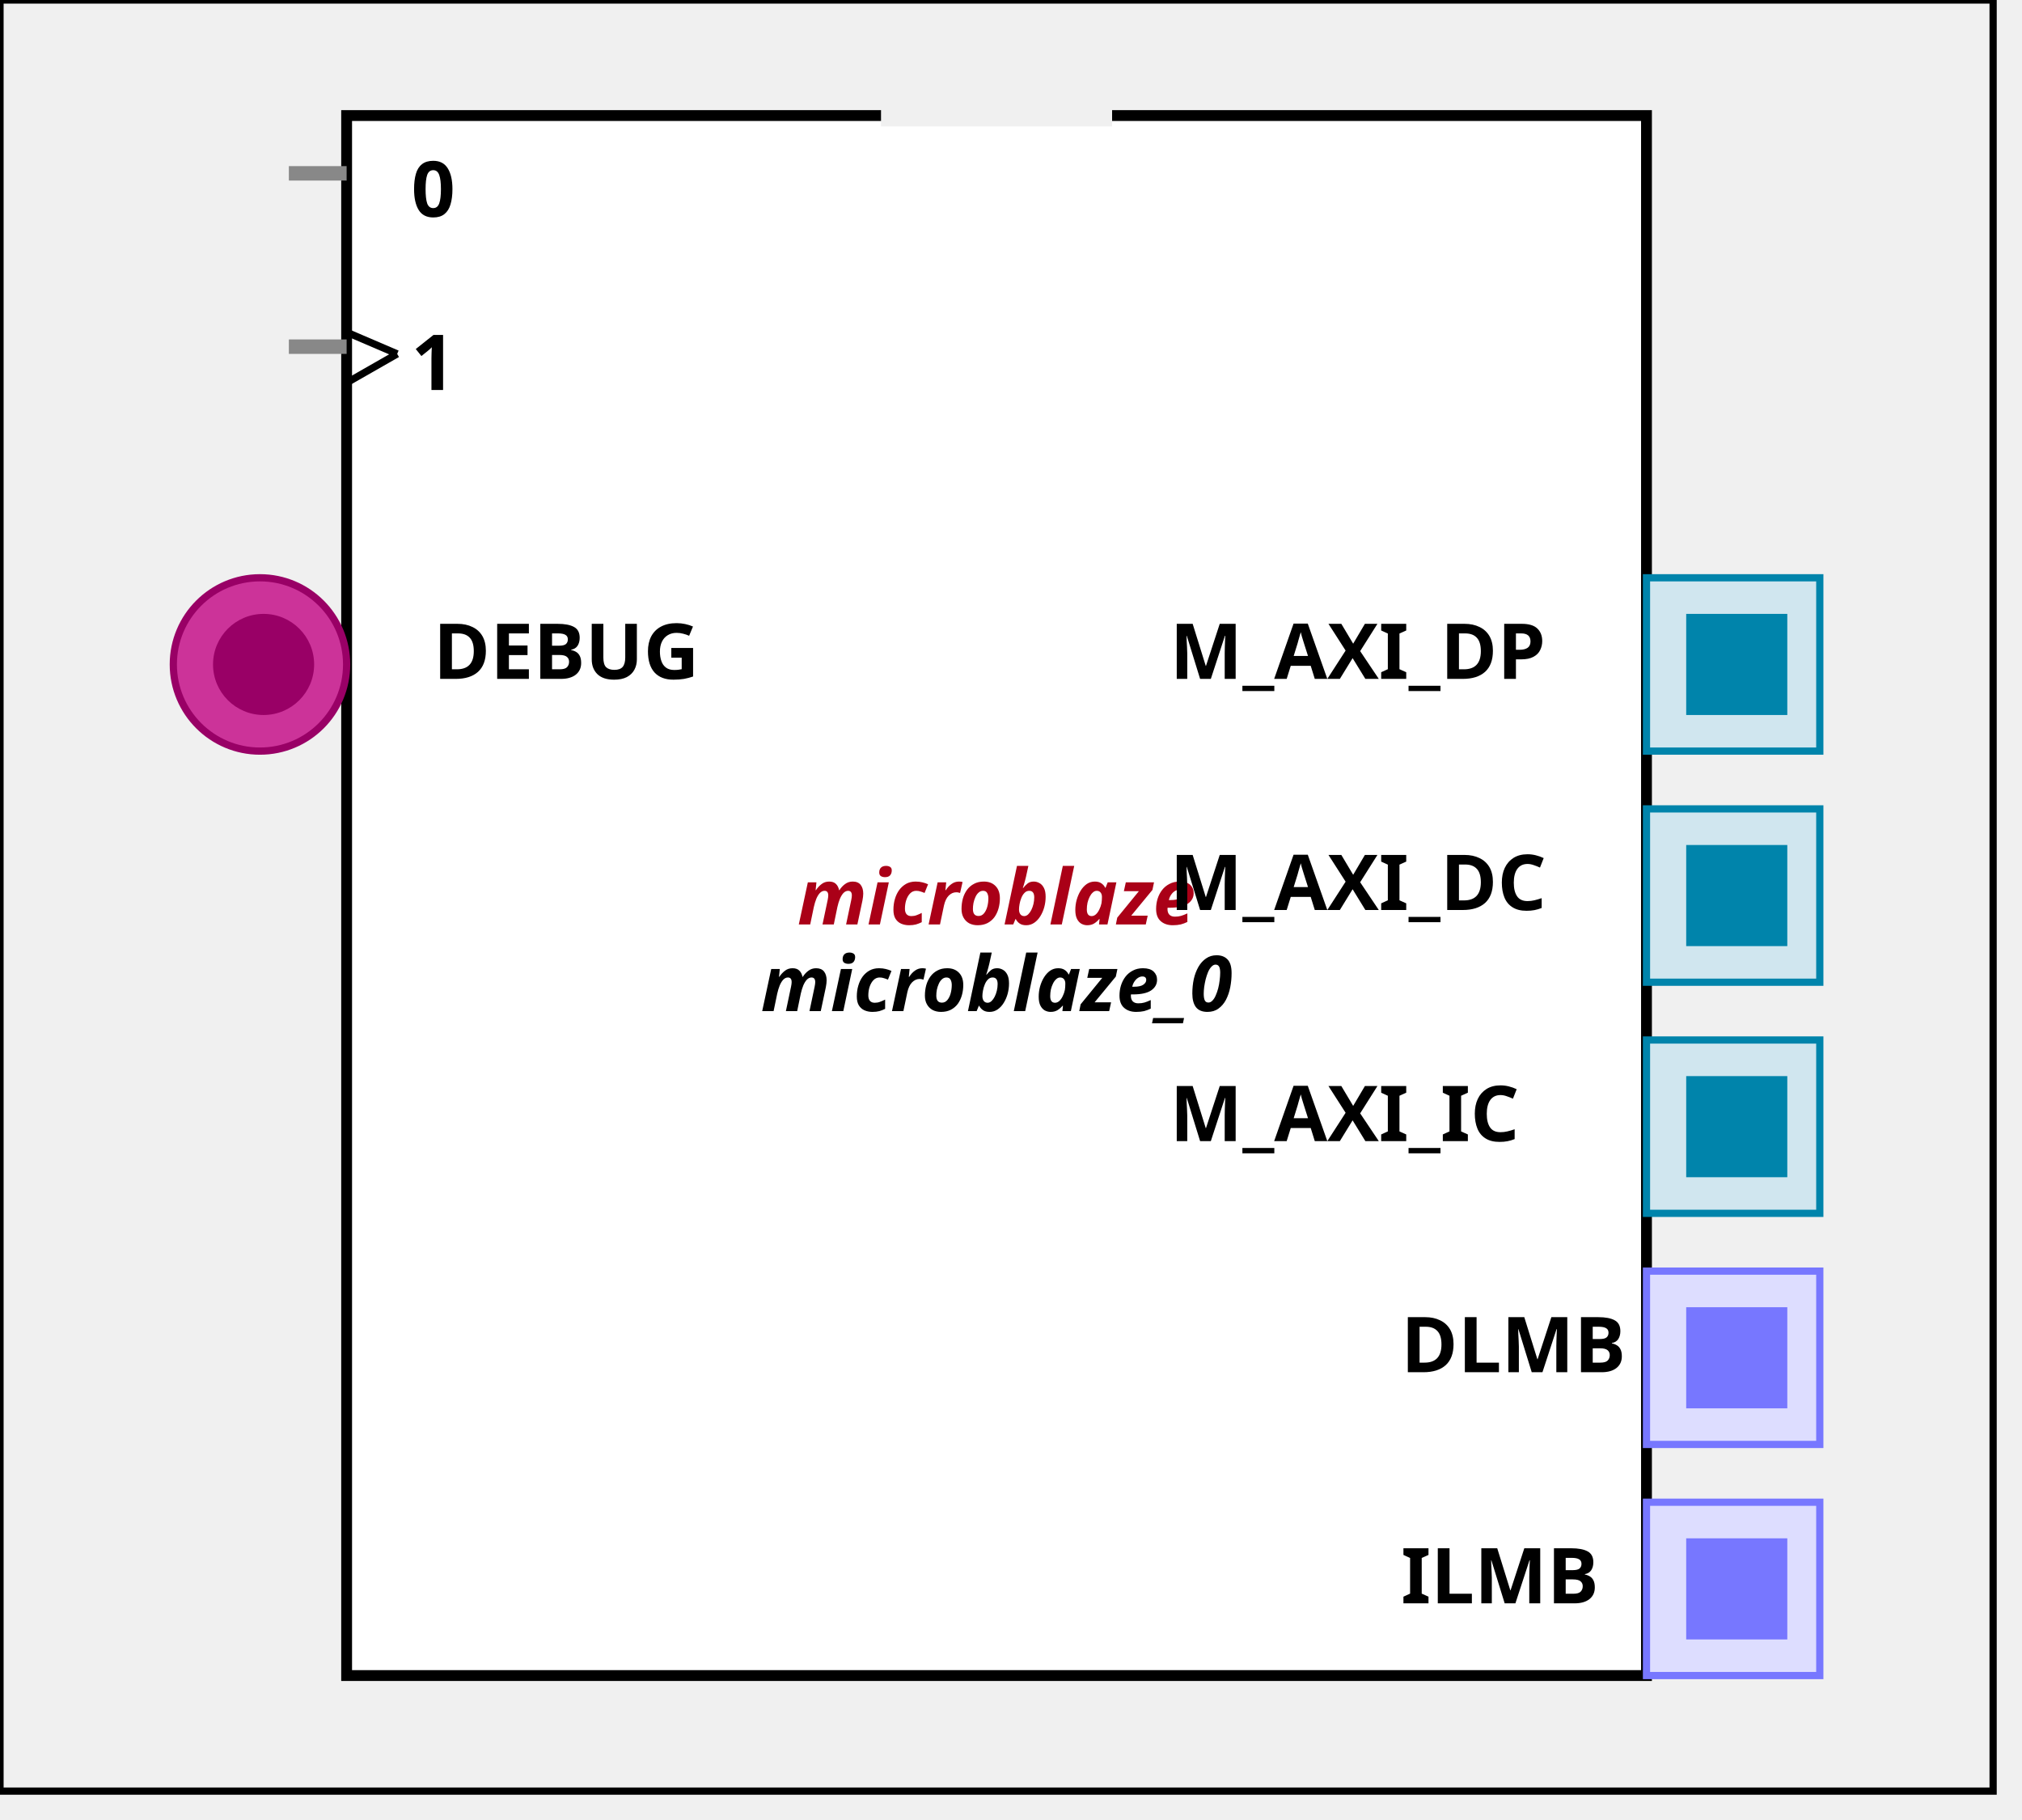
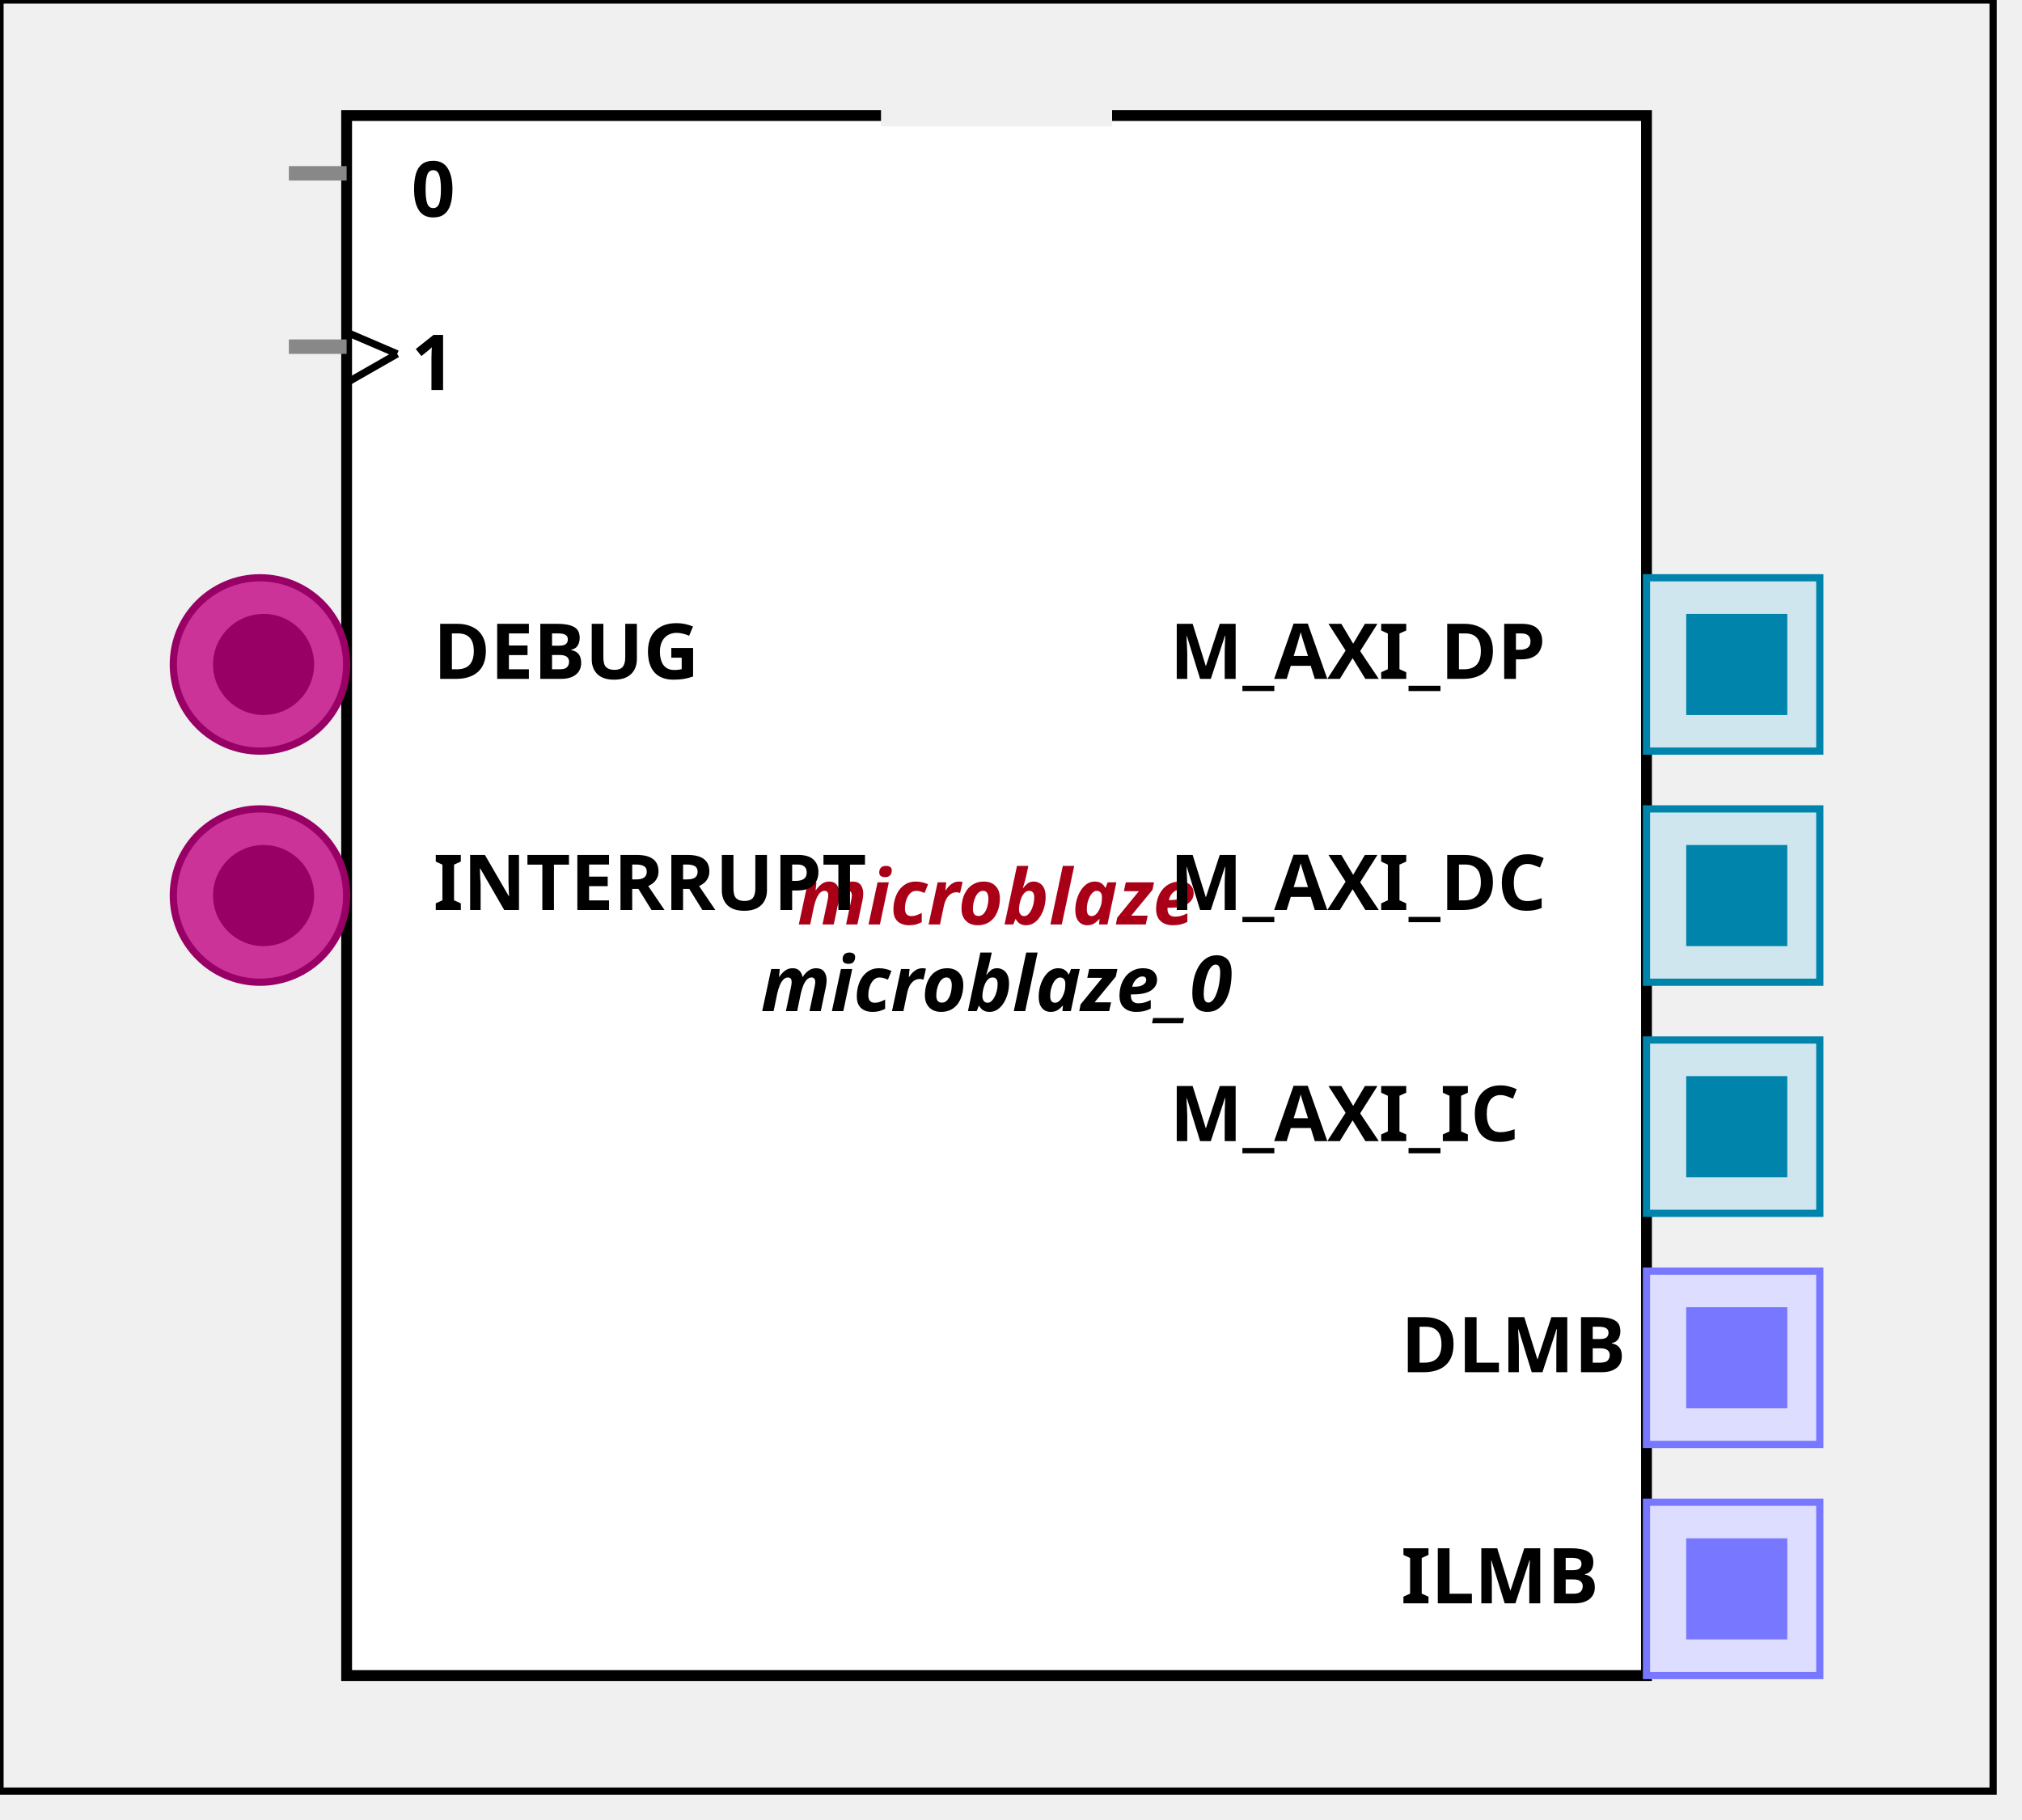
<svg xmlns:xlink="http://www.w3.org/1999/xlink" width="280" height="252">
  <defs>
    <g id="AXI_BifLabel">
      <rect x="0" y="0" rx="3" ry="3" width="32" height="16" style="fill:#0084AB; stroke:black; stroke-width:1" />
    </g>
    <g id="AXI_busconn_SLAVE">
      <circle cx="12" cy="12" r="12" style="fill:#D0E6EF; stroke:#0084AB; stroke-width:1" />
      <circle cx="12.5" cy="12" r="7" style="fill:#0084AB; stroke:none;" />
    </g>
    <g id="AXI_busconn_MASTER">
      <rect x="0" y="0" width="24" height="24" style="fill:#D0E6EF; stroke:#0084AB; stroke-width:1" />
      <rect x="5.5" y="5" width="14" height="14" style="fill:#0084AB; stroke:none;" />
    </g>
    <g id="AXIS_BifLabel">
      <rect x="0" y="0" rx="3" ry="3" width="32" height="16" style="fill:#0084AB; stroke:black; stroke-width:1" />
    </g>
    <g id="AXIS_busconn_TARGET">
      <circle cx="12" cy="12" r="12" style="fill:#D0E6EF; stroke:#0084AB; stroke-width:1" />
      <circle cx="12.5" cy="12" r="7" style="fill:#0084AB; stroke:none;" />
    </g>
    <g id="AXIS_busconn_INITIATOR">
      <rect x="0" y="0" width="24" height="24" style="fill:#D0E6EF; stroke:#0084AB; stroke-width:1" />
      <rect x="5.5" y="5" width="14" height="14" style="fill:#0084AB; stroke:none;" />
    </g>
    <g id="XIL_BifLabel">
      <rect x="0" y="0" rx="3" ry="3" width="32" height="16" style="fill:#990066; stroke:black; stroke-width:1" />
    </g>
    <g id="XIL_busconn_TARGET">
      <circle cx="12" cy="12" r="12" style="fill:#CC3399; stroke:#990066; stroke-width:1" />
      <circle cx="12.5" cy="12" r="7" style="fill:#990066; stroke:none;" />
    </g>
    <g id="XIL_busconn_INITIATOR">
      <rect x="0" y="0" width="24" height="24" style="fill:#CC3399; stroke:#990066; stroke-width:1" />
      <rect x="5.5" y="5" width="14" height="14" style="fill:#990066; stroke:none;" />
    </g>
    <g id="LMB_BifLabel">
      <rect x="0" y="0" rx="3" ry="3" width="32" height="16" style="fill:#7777FF; stroke:black; stroke-width:1" />
    </g>
    <g id="LMB_busconn_SLAVE">
      <circle cx="12" cy="12" r="12" style="fill:#DDDDFF; stroke:#7777FF; stroke-width:1" />
      <circle cx="12.5" cy="12" r="7" style="fill:#7777FF; stroke:none;" />
    </g>
    <g id="LMB_busconn_MASTER">
      <rect x="0" y="0" width="24" height="24" style="fill:#DDDDFF; stroke:#7777FF; stroke-width:1" />
      <rect x="5.5" y="5" width="14" height="14" style="fill:#7777FF; stroke:none;" />
    </g>
    <g id="KEY_BifLabel">
      <rect x="0" y="0" rx="3" ry="3" width="32" height="16" style="fill:#444444; stroke:black; stroke-width:1" />
    </g>
    <g id="KEY_busconn_SLAVE">
      <circle cx="12" cy="12" r="12" style="fill:#888888; stroke:#444444; stroke-width:1" />
      <circle cx="12.5" cy="12" r="7" style="fill:#444444; stroke:none;" />
    </g>
    <g id="KEY_busconn_MASTER">
      <rect x="0" y="0" width="24" height="24" style="fill:#888888; stroke:#444444; stroke-width:1" />
      <rect x="5.5" y="5" width="14" height="14" style="fill:#444444; stroke:none;" />
    </g>
    <g id="KEY_busconn_MASTER_SLAVE">
      <circle cx="12" cy="12" r="12" style="fill:#888888; stroke:#444444; stroke-width:1" />
      <circle cx="12.5" cy="12" r="7" style="fill:#444444; stroke:none;" />
      <rect x="0" y="12" width="24" height="12" style="fill:#888888; stroke:#444444; stroke-width:1" />
      <rect x="5.5" y="12" width="14" height="7" style="fill:#444444; stroke:none;" />
    </g>
    <g id="KEY_busconn_TARGET">
      <circle cx="12" cy="12" r="12" style="fill:#888888; stroke:#444444; stroke-width:1" />
      <circle cx="12.5" cy="12" r="7" style="fill:#444444; stroke:none;" />
    </g>
    <g id="KEY_busconn_INITIATOR">
      <rect x="0" y="0" width="24" height="24" style="fill:#888888; stroke:#444444; stroke-width:1" />
      <rect x="5.5" y="5" width="14" height="14" style="fill:#444444; stroke:none;" />
    </g>
    <g id="KEY_busconn_MONITOR">
      <rect x="0" y="0.5" width="24" height="7" style="fill:#444444; stroke:none;" />
      <rect x="0" y="16" width="24" height="7" style="fill:#444444; stroke:none;" />
    </g>
    <g id="KEY_busconn_USER">
      <circle cx="12" cy="12" r="12" style="fill:#888888; stroke:#444444; stroke-width:1" />
      <circle cx="12.5" cy="12" r="7" style="fill:#444444; stroke:none;" />
    </g>
    <g id="KEY_busconn_TRANSPARENT">
      <circle cx="12" cy="12" r="12" style="fill:#FFFFFF; stroke:#444444; stroke-width:1" />
      <circle cx="12.5" cy="12" r="7" style="fill:#FFFFFF; stroke:none;" />
    </g>
    <g id="HCurve" overflow="visible">
      <path d="m 0  0,      a 16 16, 0,0,0, 32,0,     z" style="fill:#F0F0F0;fill-opacity:1;stroke:black;stroke-width:1.5" />
      <line x1="0" y1="0" x2="32" y2="0" style="stroke:#F0F0F0;stroke-width:3" />
    </g>
    <g id="IPD_StandardBody">
      <rect x="0" y="0" width="276" height="248" style="fill:#F0F0F0;fill-opacity: 1.0; stroke:#000000; stroke-width:1" />
      <rect x="48" y="16" width="180" height="216" style="fill:#FFFFFF; fill-opacity: 1.0; stroke:#000000; stroke-width:1.5" />
      <use x="122" y="16" xlink:href="#HCurve" />
    </g>
    <g id="IPD_PORT">
      <rect width="8" height="8" style="fill:#888888;stroke-width:1;stroke:black;" />
    </g>
    <g id="IPD_SPort">
      <line x1="0" y1="0" x2="8" y2="0" style="stroke:#888888;stroke-width:2;stroke-opacity:1" />
    </g>
    <g id="IPD_PortClk">
      <line x1="0" y1="0" x2="7" y2="3" style="stroke:#000000;stroke-width:1;stroke-opacity:1" />
      <line x1="7" y1="3" x2="0" y2="7" style="stroke:#000000;stroke-width:1;stroke-opacity:1" />
    </g>
  </defs>
  <use x="0" y="0" xlink:href="#IPD_StandardBody" />
  <text x="138" y="128" fill="#AA0017" stroke="none" font-size="8pt" font-style="italic" font-weight="bold" text-anchor="middle" font-family="Verdana Arial Helvetica san-serif">microblaze</text>
  <text x="138" y="140" fill="#000000" stroke="none" font-size="8pt" font-style="italic" font-weight="bold" text-anchor="middle" font-family="Courier Arial Helvetica san-serif">microblaze_0</text>
  <use x="40" y="24" xlink:href="#IPD_SPort" />
  <text x="60" y="30" fill="#000000" stroke="none" font-size="8pt" font-style="normal" font-weight="bold" text-anchor="middle" font-family="Verdana Arial Helvetica san-serif">0</text>
  <use x="40" y="48" xlink:href="#IPD_SPort" />
  <use x="48" y="46" xlink:href="#IPD_PortClk" />
  <text x="60" y="54" fill="#000000" stroke="none" font-size="8pt" font-style="normal" font-weight="bold" text-anchor="middle" font-family="Verdana Arial Helvetica san-serif">1</text>
  <use x="24" y="80" xlink:href="#XIL_busconn_TARGET" />
  <text x="60" y="94" fill="#000000" stroke="none" font-size="8pt" font-style="normal" font-weight="bold" font-family="Verdana Arial Helvetica san-serif">DEBUG</text>
+   <use x="24" y="112" xlink:href="#XIL_busconn_TARGET" />
+   <text x="60" y="126" fill="#000000" stroke="none" font-size="8pt" font-style="normal" font-weight="bold" font-family="Verdana Arial Helvetica san-serif">INTERRUPT</text>
  <use x="228" y="80" xlink:href="#AXI_busconn_MASTER" />
  <text x="162" y="94" fill="#000000" stroke="none" font-size="8pt" font-style="normal" font-weight="bold" font-family="Verdana Arial Helvetica san-serif">M_AXI_DP</text>
  <use x="228" y="112" xlink:href="#AXI_busconn_MASTER" />
  <text x="162" y="126" fill="#000000" stroke="none" font-size="8pt" font-style="normal" font-weight="bold" font-family="Verdana Arial Helvetica san-serif">M_AXI_DC</text>
  <use x="228" y="144" xlink:href="#AXI_busconn_MASTER" />
  <text x="162" y="158" fill="#000000" stroke="none" font-size="8pt" font-style="normal" font-weight="bold" font-family="Verdana Arial Helvetica san-serif">M_AXI_IC</text>
  <use x="228" y="176" xlink:href="#LMB_busconn_MASTER" />
  <text x="194" y="190" fill="#000000" stroke="none" font-size="8pt" font-style="normal" font-weight="bold" font-family="Verdana Arial Helvetica san-serif">DLMB</text>
  <use x="228" y="208" xlink:href="#LMB_busconn_MASTER" />
  <text x="194" y="222" fill="#000000" stroke="none" font-size="8pt" font-style="normal" font-weight="bold" font-family="Verdana Arial Helvetica san-serif">ILMB</text>
</svg>
